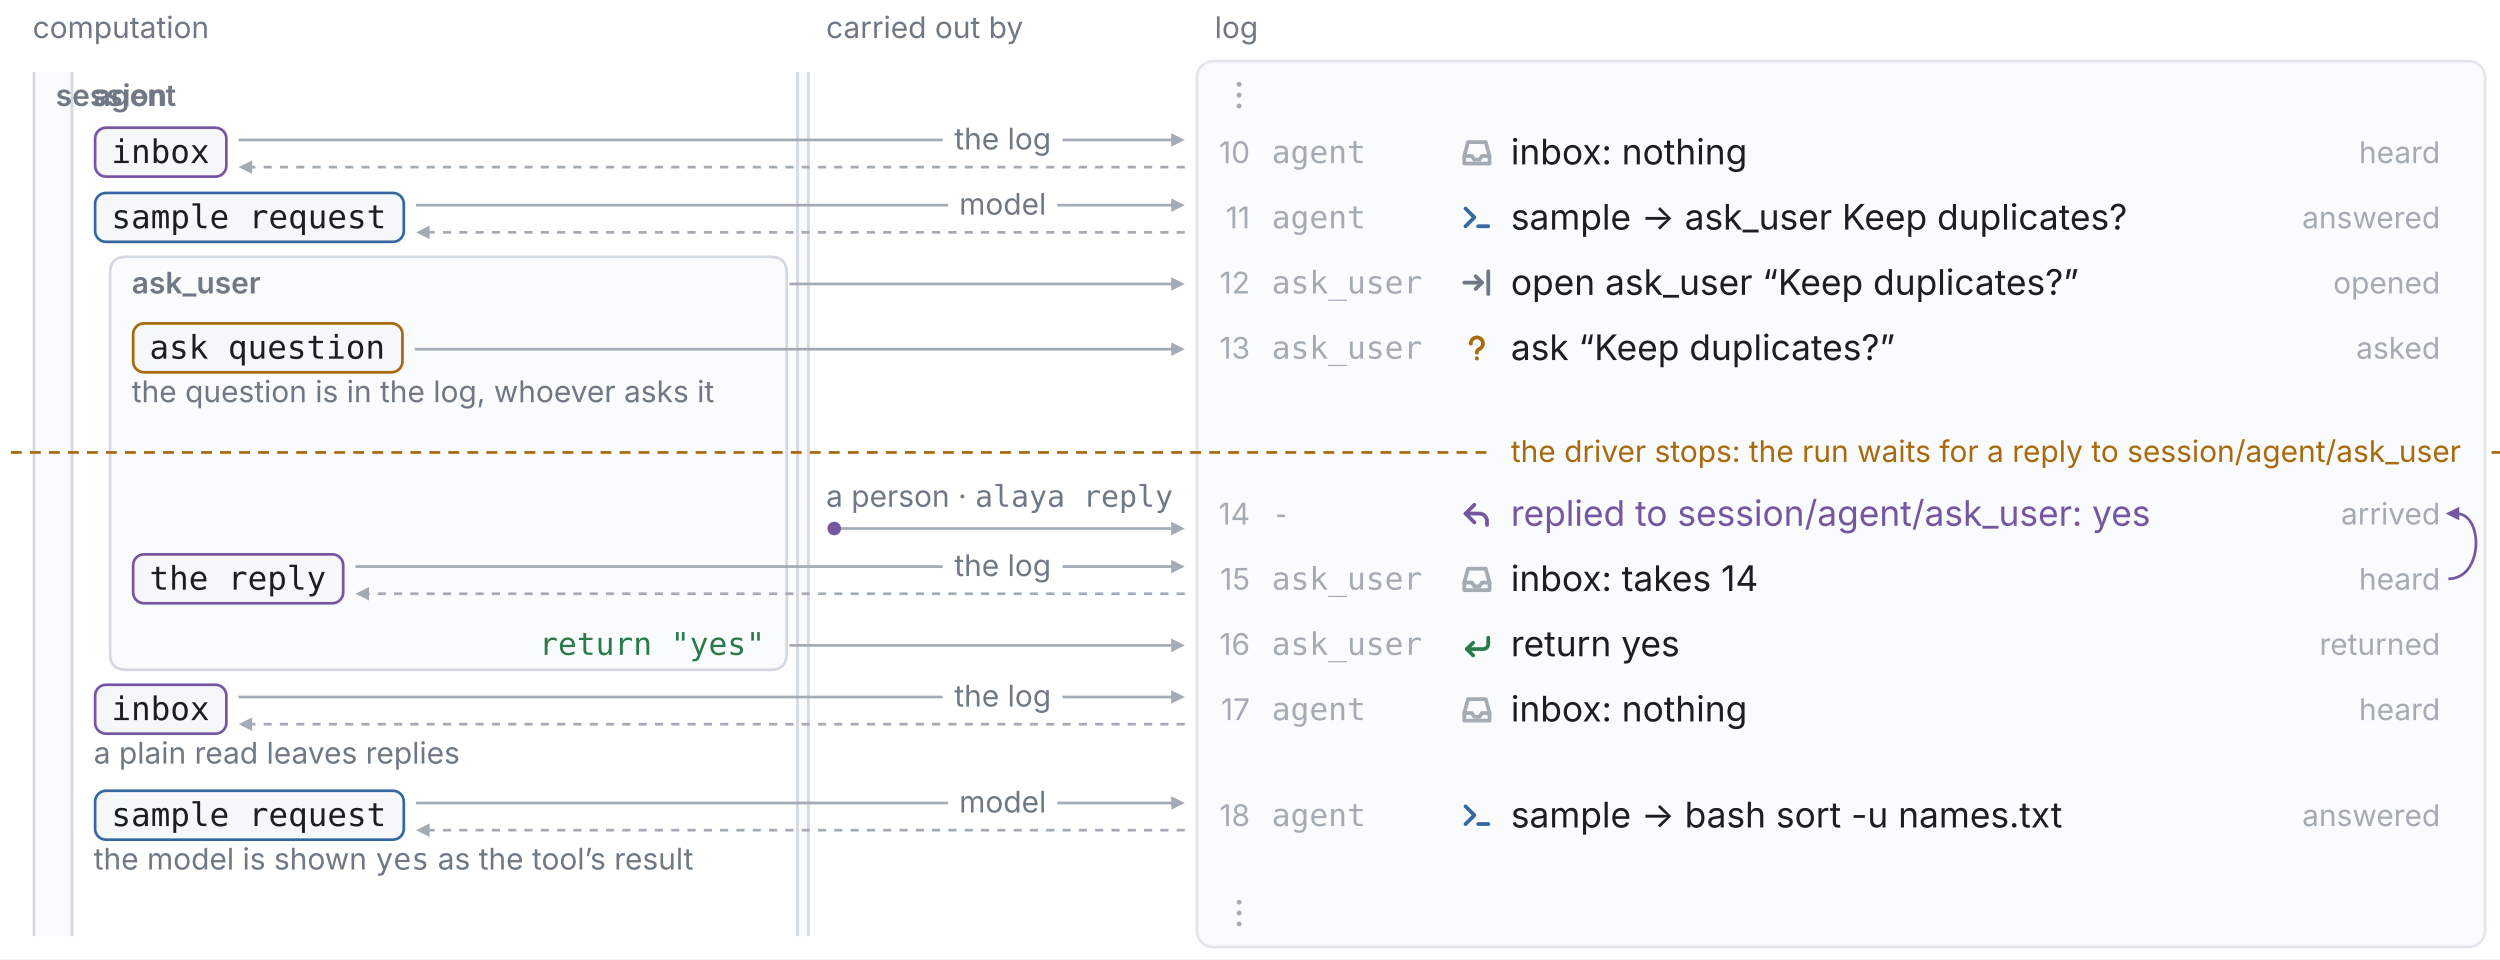
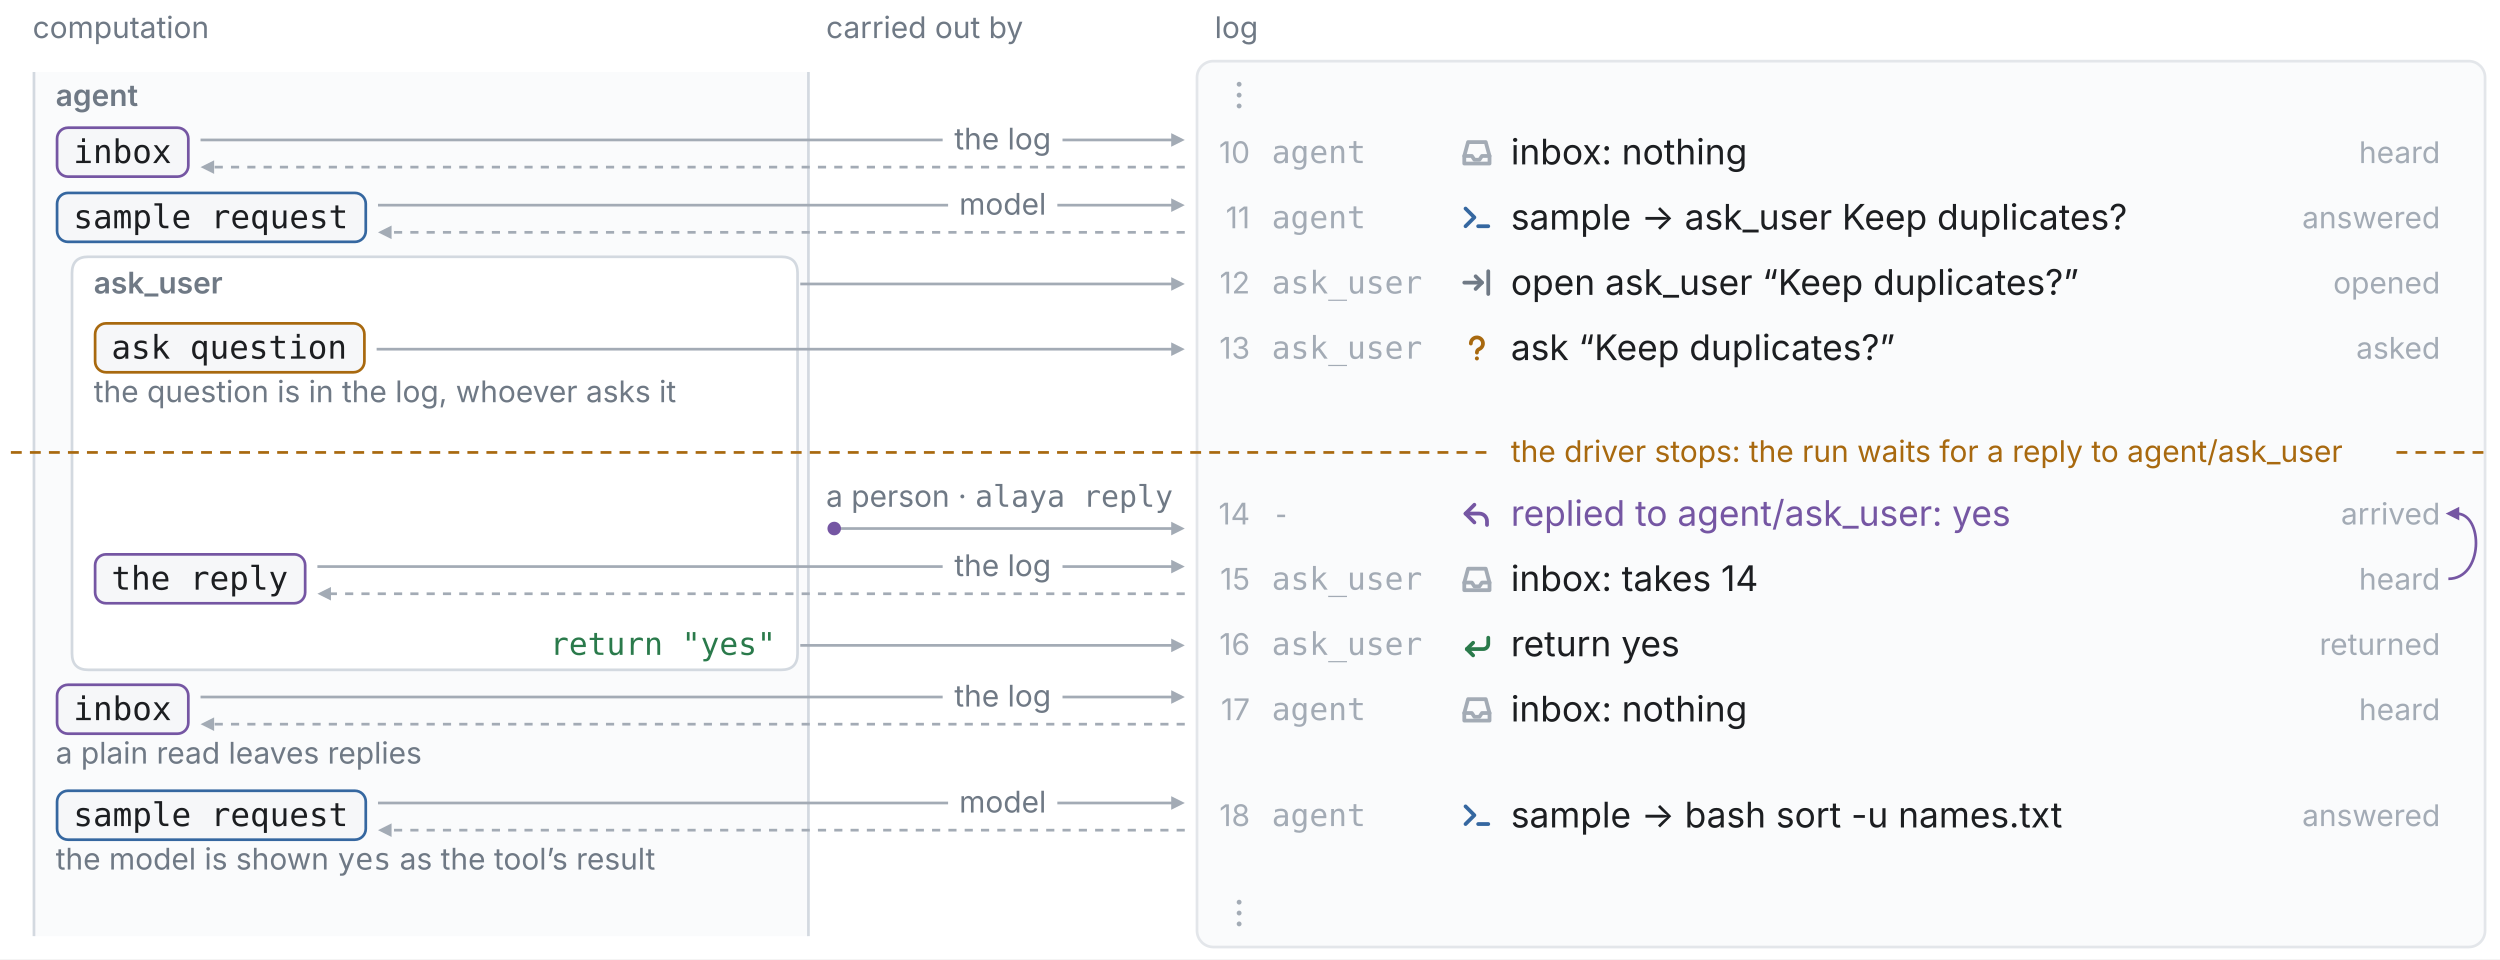
<svg xmlns="http://www.w3.org/2000/svg" viewBox="0 0 920 353" width="920" height="353">
  <style>text{font-family:-apple-system, BlinkMacSystemFont, 'Segoe UI', system-ui, sans-serif;font-size:13px;fill:#1c1e21}.m{font-family:ui-monospace, SFMono-Regular, Menlo, Consolas, monospace}.s{font-size:11px;fill:#6f7985}.f{font-size:11px;fill:#a3abb5}.b{font-weight:600}.n{font-variant-numeric:tabular-nums}.fr{font-family:ui-monospace, SFMono-Regular, Menlo, Consolas, monospace;font-size:11.5px;fill:#a3abb5}.ch{font-family:ui-monospace, SFMono-Regular, Menlo, Consolas, monospace;font-size:12px}.e{font-family:ui-monospace, SFMono-Regular, Menlo, Consolas, monospace;font-size:11.5px}.a{stroke:#a3abb5;fill:none}.d{stroke-dasharray:3 3}.bx{stroke:#d3d9e0;fill:none}</style>
  <rect width="920" height="353" fill="#fff" />
  <text x="12" y="14" class="s">computation</text>
  <text x="304" y="14" class="s">carried out by</text>
  <text x="447" y="14" class="s">log</text>
  <rect x="440.5" y="22.5" width="474" height="326" rx="6" fill="#fafbfc" stroke="#e3e6ea" />
  <path fill="#fafbfc" d="M12.5,344.5V26.5H297.5V344.5H12.5Z" />
  <path class="bx" d="M12.5,344.5V26.5M297.5,26.5V344.5" />
-   <path fill="#fff" d="M26.5,344.5V26.5H293.5V344.5H26.5Z" />
-   <path class="bx" d="M26.5,344.5V26.5M293.5,26.5V344.5" />
-   <path fill="#fafbfc" d="M40.5,240.5V100.5Q40.5,94.5 46.5,94.5H283.5Q289.5,94.5 289.5,100.5V240.5Q289.5,246.5 283.5,246.5H46.5Q40.5,246.5 40.5,240.5Z" />
-   <path class="bx" d="M40.5,240.5V100.5Q40.5,94.5 46.5,94.5H283.5Q289.5,94.5 289.5,100.5V240.5Q289.5,246.5 283.5,246.5H46.5Q40.5,246.5 40.5,240.5" />
-   <text x="20.5" y="39" class="s b">session</text>
-   <text x="34.5" y="39" class="s b">agent</text>
+   <path fill="#fff" d="M26.5,240.5V100.5Q26.5,94.5 32.5,94.5H287.5Q293.5,94.5 293.5,100.5V240.5Q293.5,246.5 287.5,246.5H32.5Q26.5,246.5 26.5,240.5Z" />
+   <path class="bx" d="M26.5,240.5V100.5Q26.5,94.5 32.5,94.5H287.5Q293.5,94.5 293.5,100.5V240.5Q293.5,246.5 287.5,246.5H32.5Q26.5,246.5 26.5,240.5" />
+   <text x="20.5" y="39" class="s b">agent</text>
  <circle cx="456" cy="31" r="0.9" fill="#a3abb5" />
  <circle cx="456" cy="35" r="0.9" fill="#a3abb5" />
  <circle cx="456" cy="39" r="0.9" fill="#a3abb5" />
  <text x="460" y="60" class="f n" text-anchor="end">10</text>
  <text x="468" y="60" class="fr">agent</text>
  <g transform="translate(537,49.5) scale(0.9286)" stroke="#a3abb5" fill="#a3abb5" stroke-width="1.5" stroke-linecap="round" stroke-linejoin="round">
    <path d="M2 8.5h3l1 1.5h2l1-1.5h3" fill="none" />
    <path d="M2 8.5L3.5 3h7L12 8.5v3H2z" fill="none" />
  </g>
  <text x="556" y="60.5">inbox: nothing</text>
  <text x="898" y="60" class="f" text-anchor="end">heard</text>
-   <rect x="35.0" y="47.0" width="48.3" height="18" rx="4" fill="#f6f7f9" stroke="#7556a3" />
-   <text x="41" y="60" class="ch">inbox</text>
-   <path class="a" d="M87.8,51.5H432" />
+   <rect x="21.0" y="47.0" width="48.3" height="18" rx="4" fill="#f6f7f9" stroke="#7556a3" />
+   <text x="27" y="60" class="ch">inbox</text>
+   <path class="a" d="M73.8,51.5H432" />
  <path fill="#a3abb5" d="M436,51.5l-5,-2.5v5z" />
  <rect x="346.9" y="45.0" width="44.1" height="13" fill="#fff" />
  <text x="369" y="55" class="s" text-anchor="middle">the log</text>
-   <path class="a d" d="M436,61.5H91.8" />
-   <path fill="#a3abb5" d="M87.8,61.5l5,-2.5v5z" />
+   <path class="a d" d="M436,61.5H77.8" />
+   <path fill="#a3abb5" d="M73.8,61.5l5,-2.5v5z" />
  <text x="460" y="84" class="f n" text-anchor="end">11</text>
  <text x="468" y="84" class="fr">agent</text>
  <g transform="translate(537,73.5) scale(0.9286)" stroke="#3567a0" fill="#3567a0" stroke-width="1.5" stroke-linecap="round" stroke-linejoin="round">
    <path d="M2.5 3.5L6 7l-3.5 3.5" fill="none" />
    <path d="M7.5 10.5h4" fill="none" />
  </g>
  <text x="556" y="84.5">sample → ask_user Keep duplicates?</text>
  <text x="898" y="84" class="f" text-anchor="end">answered</text>
-   <rect x="35.0" y="71.0" width="113.6" height="18" rx="4" fill="#f6f7f9" stroke="#3567a0" />
-   <text x="41" y="84" class="ch">sample request</text>
-   <path class="a" d="M153.1,75.5H432" />
+   <rect x="21.0" y="71.0" width="113.6" height="18" rx="4" fill="#f6f7f9" stroke="#3567a0" />
+   <text x="27" y="84" class="ch">sample request</text>
+   <path class="a" d="M139.1,75.5H432" />
  <path fill="#a3abb5" d="M436,75.5l-5,-2.5v5z" />
  <rect x="348.9" y="69.0" width="40.2" height="13" fill="#fff" />
  <text x="369" y="79" class="s" text-anchor="middle">model</text>
-   <path class="a d" d="M436,85.5H157.1" />
-   <path fill="#a3abb5" d="M153.1,85.5l5,-2.5v5z" />
+   <path class="a d" d="M436,85.5H143.1" />
+   <path fill="#a3abb5" d="M139.1,85.5l5,-2.5v5z" />
  <text x="460" y="108" class="f n" text-anchor="end">12</text>
  <text x="468" y="108" class="fr">ask_user</text>
  <g transform="translate(537,97.5) scale(0.9286)" stroke="#6f7985" fill="#6f7985" stroke-width="1.5" stroke-linecap="round" stroke-linejoin="round">
    <path d="M2 7h7" fill="none" />
    <path d="M6.5 4.5L9 7l-2.5 2.5" fill="none" />
    <path d="M11.5 2.5v9" fill="none" />
  </g>
  <text x="556" y="108.5">open ask_user “Keep duplicates?”</text>
  <text x="898" y="108" class="f" text-anchor="end">opened</text>
-   <text x="48.5" y="108" class="s b">ask_user</text>
-   <path class="a" d="M290.5,104.5H432" />
+   <text x="34.5" y="108" class="s b">ask_user</text>
+   <path class="a" d="M294.5,104.5H432" />
  <path fill="#a3abb5" d="M436,104.5l-5,-2.5v5z" />
  <text x="460" y="132" class="f n" text-anchor="end">13</text>
  <text x="468" y="132" class="fr">ask_user</text>
  <g transform="translate(537,121.5) scale(0.9286)" stroke="#a8690f" fill="#a8690f" stroke-width="1.5" stroke-linecap="round" stroke-linejoin="round">
    <path d="M4.6 5.3a2.4 2.4 0 1 1 3.3 2.2c-.6.3-.9.7-.9 1.4" fill="none" />
    <circle cx="7" cy="11.2" r=".8" stroke="none" />
  </g>
  <text x="556" y="132.5">ask “Keep duplicates?”</text>
  <text x="898" y="132" class="f" text-anchor="end">asked</text>
-   <rect x="49.0" y="119.0" width="99.1" height="18" rx="4" fill="#f6f7f9" stroke="#a8690f" />
-   <text x="55" y="132" class="ch">ask question</text>
-   <path class="a" d="M152.6,128.5H432" />
+   <rect x="35.0" y="119.0" width="99.1" height="18" rx="4" fill="#f6f7f9" stroke="#a8690f" />
+   <text x="41" y="132" class="ch">ask question</text>
+   <path class="a" d="M138.6,128.5H432" />
  <path fill="#a3abb5" d="M436,128.5l-5,-2.5v5z" />
-   <text x="48.5" y="148" class="s">the question is in the log, whoever asks it</text>
-   <path stroke="#a8690f" stroke-dasharray="4 3" d="M4,166.5H548M927.9,166.5H914" />
-   <text x="556" y="170" class="s" style="fill:#a8690f">the driver stops: the run waits for a reply to session/agent/ask_user</text>
+   <text x="34.5" y="148" class="s">the question is in the log, whoever asks it</text>
+   <path stroke="#a8690f" stroke-dasharray="4 3" d="M4,166.5H548M881.9,166.5H914" />
+   <text x="556" y="170" class="s" style="fill:#a8690f">the driver stops: the run waits for a reply to agent/ask_user</text>
  <text x="460" y="193" class="f n" text-anchor="end">14</text>
  <text x="468" y="193" class="fr">-</text>
  <g transform="translate(537,182.5) scale(0.9286)" stroke="#7556a3" fill="#7556a3" stroke-width="1.5" stroke-linecap="round" stroke-linejoin="round">
    <path d="M6 3.5L2.5 7 6 10.5" fill="none" />
    <path d="M2.5 7h5.5a3 3 0 0 1 3 3v1.5" fill="none" />
  </g>
-   <text x="556" y="193.5" style="fill:#7556a3">replied to session/agent/ask_user: yes</text>
+   <text x="556" y="193.5" style="fill:#7556a3">replied to agent/ask_user: yes</text>
  <text x="898" y="193" class="f" text-anchor="end">arrived</text>
  <text x="304" y="186.5" class="s">a person · <tspan class="m">alaya reply</tspan>
  </text>
  <path class="a" d="M307,194.5H432" />
  <path fill="#a3abb5" d="M436,194.5l-5,-2.5v5z" />
  <circle cx="307" cy="194.5" r="2.5" fill="#7556a3" />
  <text x="460" y="217" class="f n" text-anchor="end">15</text>
  <text x="468" y="217" class="fr">ask_user</text>
  <g transform="translate(537,206.5) scale(0.9286)" stroke="#a3abb5" fill="#a3abb5" stroke-width="1.5" stroke-linecap="round" stroke-linejoin="round">
    <path d="M2 8.5h3l1 1.5h2l1-1.5h3" fill="none" />
    <path d="M2 8.5L3.5 3h7L12 8.5v3H2z" fill="none" />
  </g>
  <text x="556" y="217.5">inbox: takes 14</text>
  <text x="898" y="217" class="f" text-anchor="end">heard</text>
-   <rect x="49.0" y="204.0" width="77.3" height="18" rx="4" fill="#f6f7f9" stroke="#7556a3" />
-   <text x="55" y="217" class="ch">the reply</text>
-   <path class="a" d="M130.8,208.5H432" />
+   <rect x="35.0" y="204.0" width="77.3" height="18" rx="4" fill="#f6f7f9" stroke="#7556a3" />
+   <text x="41" y="217" class="ch">the reply</text>
+   <path class="a" d="M116.8,208.5H432" />
  <path fill="#a3abb5" d="M436,208.5l-5,-2.5v5z" />
  <rect x="346.9" y="202.0" width="44.1" height="13" fill="#fff" />
  <text x="369" y="212" class="s" text-anchor="middle">the log</text>
-   <path class="a d" d="M436,218.5H134.8" />
-   <path fill="#a3abb5" d="M130.8,218.5l5,-2.5v5z" />
+   <path class="a d" d="M436,218.5H120.8" />
+   <path fill="#a3abb5" d="M116.8,218.5l5,-2.5v5z" />
  <text x="460" y="241" class="f n" text-anchor="end">16</text>
  <text x="468" y="241" class="fr">ask_user</text>
  <g transform="translate(537,230.5) scale(0.9286)" stroke="#2a7a4b" fill="#2a7a4b" stroke-width="1.5" stroke-linecap="round" stroke-linejoin="round">
    <path d="M11.5 4.5v2.5a2 2 0 0 1-2 2H3" fill="none" />
    <path d="M5.5 6.5L3 9l2.5 2.5" fill="none" />
  </g>
  <text x="556" y="241.5">return yes</text>
  <text x="898" y="241" class="f" text-anchor="end">returned</text>
-   <text x="281.5" y="241" class="e" style="fill:#2a7a4b" text-anchor="end">return "yes"</text>
-   <path class="a" d="M290.5,237.5H432" />
+   <text x="285.5" y="241" class="e" style="fill:#2a7a4b" text-anchor="end">return "yes"</text>
+   <path class="a" d="M294.5,237.5H432" />
  <path fill="#a3abb5" d="M436,237.5l-5,-2.5v5z" />
  <text x="460" y="265" class="f n" text-anchor="end">17</text>
  <text x="468" y="265" class="fr">agent</text>
  <g transform="translate(537,254.5) scale(0.9286)" stroke="#a3abb5" fill="#a3abb5" stroke-width="1.5" stroke-linecap="round" stroke-linejoin="round">
    <path d="M2 8.5h3l1 1.5h2l1-1.5h3" fill="none" />
    <path d="M2 8.5L3.5 3h7L12 8.5v3H2z" fill="none" />
  </g>
  <text x="556" y="265.5">inbox: nothing</text>
  <text x="898" y="265" class="f" text-anchor="end">heard</text>
-   <rect x="35.0" y="252.0" width="48.3" height="18" rx="4" fill="#f6f7f9" stroke="#7556a3" />
-   <text x="41" y="265" class="ch">inbox</text>
-   <path class="a" d="M87.8,256.5H432" />
+   <rect x="21.0" y="252.0" width="48.3" height="18" rx="4" fill="#f6f7f9" stroke="#7556a3" />
+   <text x="27" y="265" class="ch">inbox</text>
+   <path class="a" d="M73.8,256.5H432" />
  <path fill="#a3abb5" d="M436,256.5l-5,-2.5v5z" />
  <rect x="346.9" y="250.0" width="44.1" height="13" fill="#fff" />
  <text x="369" y="260" class="s" text-anchor="middle">the log</text>
-   <path class="a d" d="M436,266.5H91.8" />
-   <path fill="#a3abb5" d="M87.8,266.5l5,-2.5v5z" />
-   <text x="34.5" y="281" class="s">a plain read leaves replies</text>
+   <path class="a d" d="M436,266.5H77.8" />
+   <path fill="#a3abb5" d="M73.8,266.5l5,-2.5v5z" />
+   <text x="20.5" y="281" class="s">a plain read leaves replies</text>
  <text x="460" y="304" class="f n" text-anchor="end">18</text>
  <text x="468" y="304" class="fr">agent</text>
  <g transform="translate(537,293.5) scale(0.9286)" stroke="#3567a0" fill="#3567a0" stroke-width="1.5" stroke-linecap="round" stroke-linejoin="round">
    <path d="M2.5 3.5L6 7l-3.5 3.5" fill="none" />
    <path d="M7.5 10.5h4" fill="none" />
  </g>
  <text x="556" y="304.5">sample → bash sort -u names.txt</text>
  <text x="898" y="304" class="f" text-anchor="end">answered</text>
-   <rect x="35.0" y="291.0" width="113.6" height="18" rx="4" fill="#f6f7f9" stroke="#3567a0" />
-   <text x="41" y="304" class="ch">sample request</text>
-   <path class="a" d="M153.1,295.5H432" />
+   <rect x="21.0" y="291.0" width="113.6" height="18" rx="4" fill="#f6f7f9" stroke="#3567a0" />
+   <text x="27" y="304" class="ch">sample request</text>
+   <path class="a" d="M139.1,295.5H432" />
  <path fill="#a3abb5" d="M436,295.5l-5,-2.5v5z" />
  <rect x="348.9" y="289.0" width="40.2" height="13" fill="#fff" />
  <text x="369" y="299" class="s" text-anchor="middle">model</text>
-   <path class="a d" d="M436,305.5H157.1" />
-   <path fill="#a3abb5" d="M153.1,305.5l5,-2.5v5z" />
-   <text x="34.5" y="320" class="s">the model is shown <tspan class="m">yes</tspan> as the tool’s result</text>
+   <path class="a d" d="M436,305.5H143.1" />
+   <path fill="#a3abb5" d="M139.1,305.5l5,-2.5v5z" />
+   <text x="20.5" y="320" class="s">the model is shown <tspan class="m">yes</tspan> as the tool’s result</text>
  <circle cx="456" cy="332" r="0.9" fill="#a3abb5" />
  <circle cx="456" cy="336" r="0.9" fill="#a3abb5" />
  <circle cx="456" cy="340" r="0.9" fill="#a3abb5" />
  <path class="a" style="stroke:#7556a3" d="M901,213.0C914,213.0 914,189.0 904,189.0" />
  <path fill="#7556a3" d="M900,189.0l5,-2.5v5z" />
</svg>
